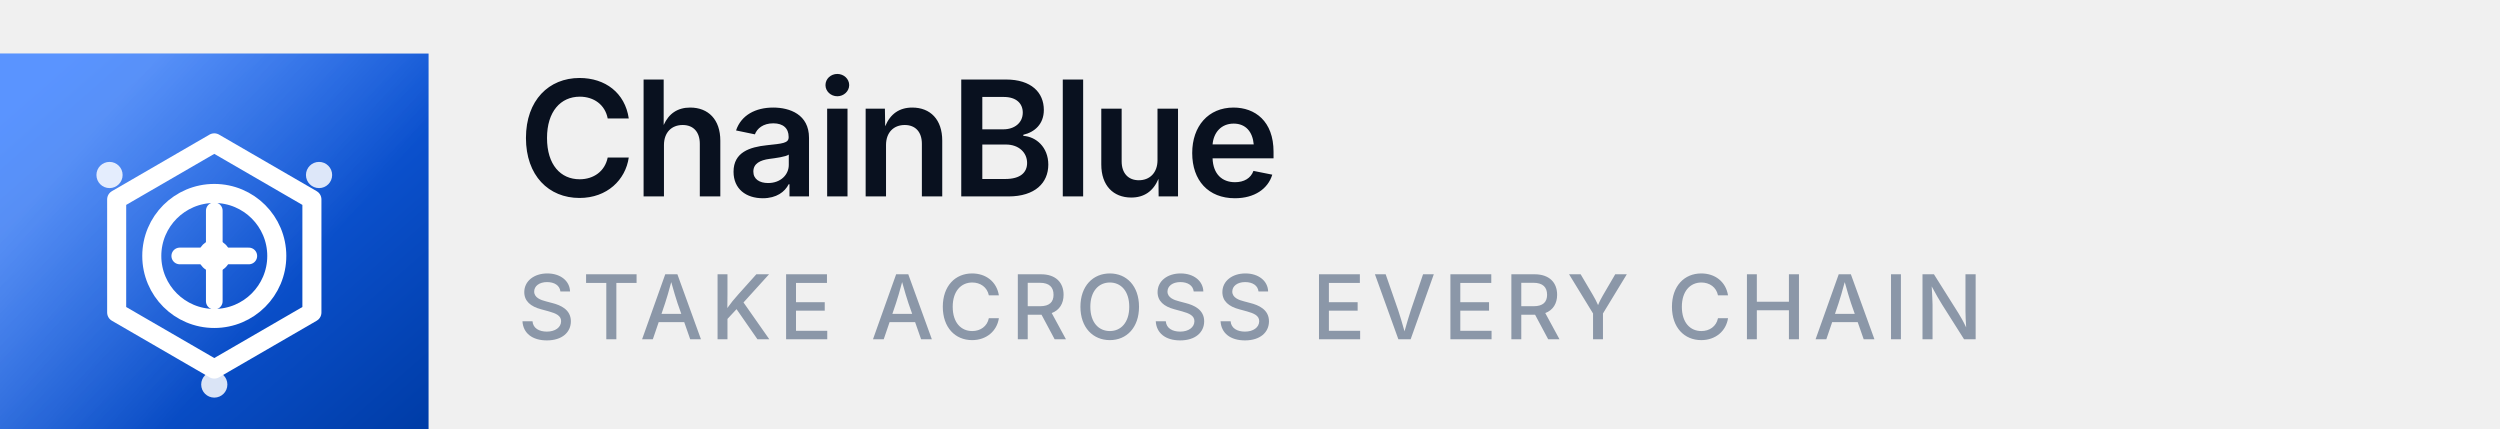
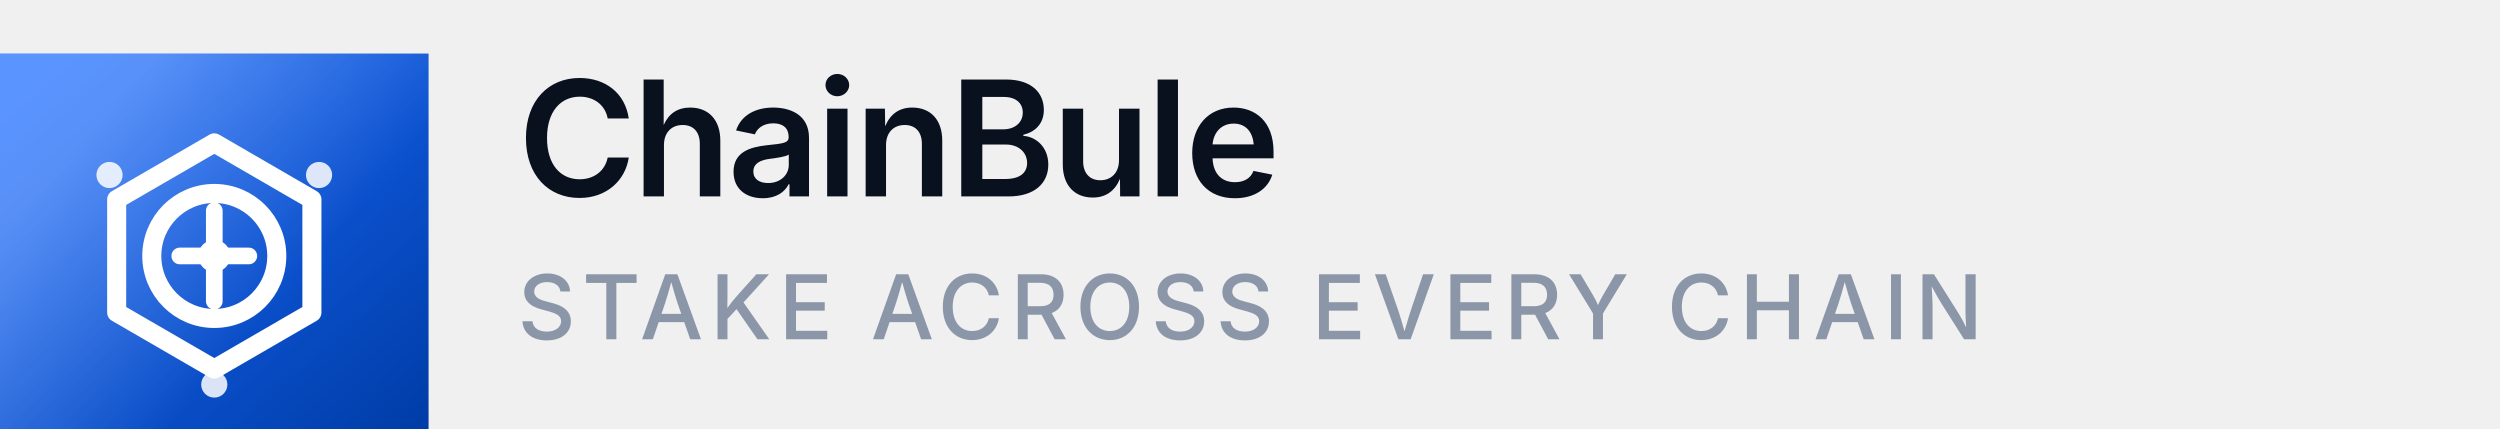
- <svg xmlns="http://www.w3.org/2000/svg" viewBox="0 0 280 48" fill="none" role="img" aria-label="ChainBlue">
+ <svg xmlns="http://www.w3.org/2000/svg" viewBox="0 0 280 48" fill="none" role="img" aria-label="ChainBule">
  <defs>
    <linearGradient id="logo-bg" x1="4" y1="2" x2="32" y2="34" gradientUnits="userSpaceOnUse">
      <stop stop-color="#1A6BFF" />
      <stop offset="1" stop-color="#003DA8" />
    </linearGradient>
    <linearGradient id="logo-shine" x1="8" y1="6" x2="24" y2="20" gradientUnits="userSpaceOnUse">
      <stop stop-color="#fff" stop-opacity="0.28" />
      <stop offset="1" stop-color="#fff" stop-opacity="0" />
    </linearGradient>
  </defs>
  <g transform="translate(0,6) scale(1.333333)">
    <rect width="36" height="36" fill="url(#logo-bg)" />
    <rect width="36" height="36" fill="url(#logo-shine)" />
    <path d="M18 7.5L26.2 12.25V21.75L18 26.5L9.8 21.75V12.25L18 7.5Z" stroke="#fff" stroke-width="1.6" stroke-linejoin="round" />
    <circle cx="18" cy="17" r="5.25" stroke="#fff" stroke-width="1.6" />
    <path d="M18 13.2V20.8" stroke="#fff" stroke-width="1.4" stroke-linecap="round" />
    <path d="M15.1 17H20.9" stroke="#fff" stroke-width="1.4" stroke-linecap="round" />
    <circle cx="18" cy="17" r="1.35" fill="#fff" />
    <circle cx="26.8" cy="10.2" r="1.1" fill="#fff" fill-opacity="0.85" />
    <circle cx="9.2" cy="10.2" r="1.1" fill="#fff" fill-opacity="0.85" />
    <circle cx="18" cy="27.8" r="1.1" fill="#fff" fill-opacity="0.85" />
  </g>
-   <text x="58" y="22" font-family="Inter, Segoe UI, system-ui, sans-serif" font-size="18" font-weight="600" fill="#09111F" letter-spacing="-0.4">ChainBlue</text>
+   <text x="58" y="22" font-family="Inter, Segoe UI, system-ui, sans-serif" font-size="18" font-weight="600" fill="#09111F" letter-spacing="-0.4">ChainBule</text>
  <text x="58" y="38" font-family="Inter, Segoe UI, system-ui, sans-serif" font-size="10" font-weight="500" fill="#8B97A8" letter-spacing="0.8">STAKE ACROSS EVERY CHAIN</text>
</svg>
